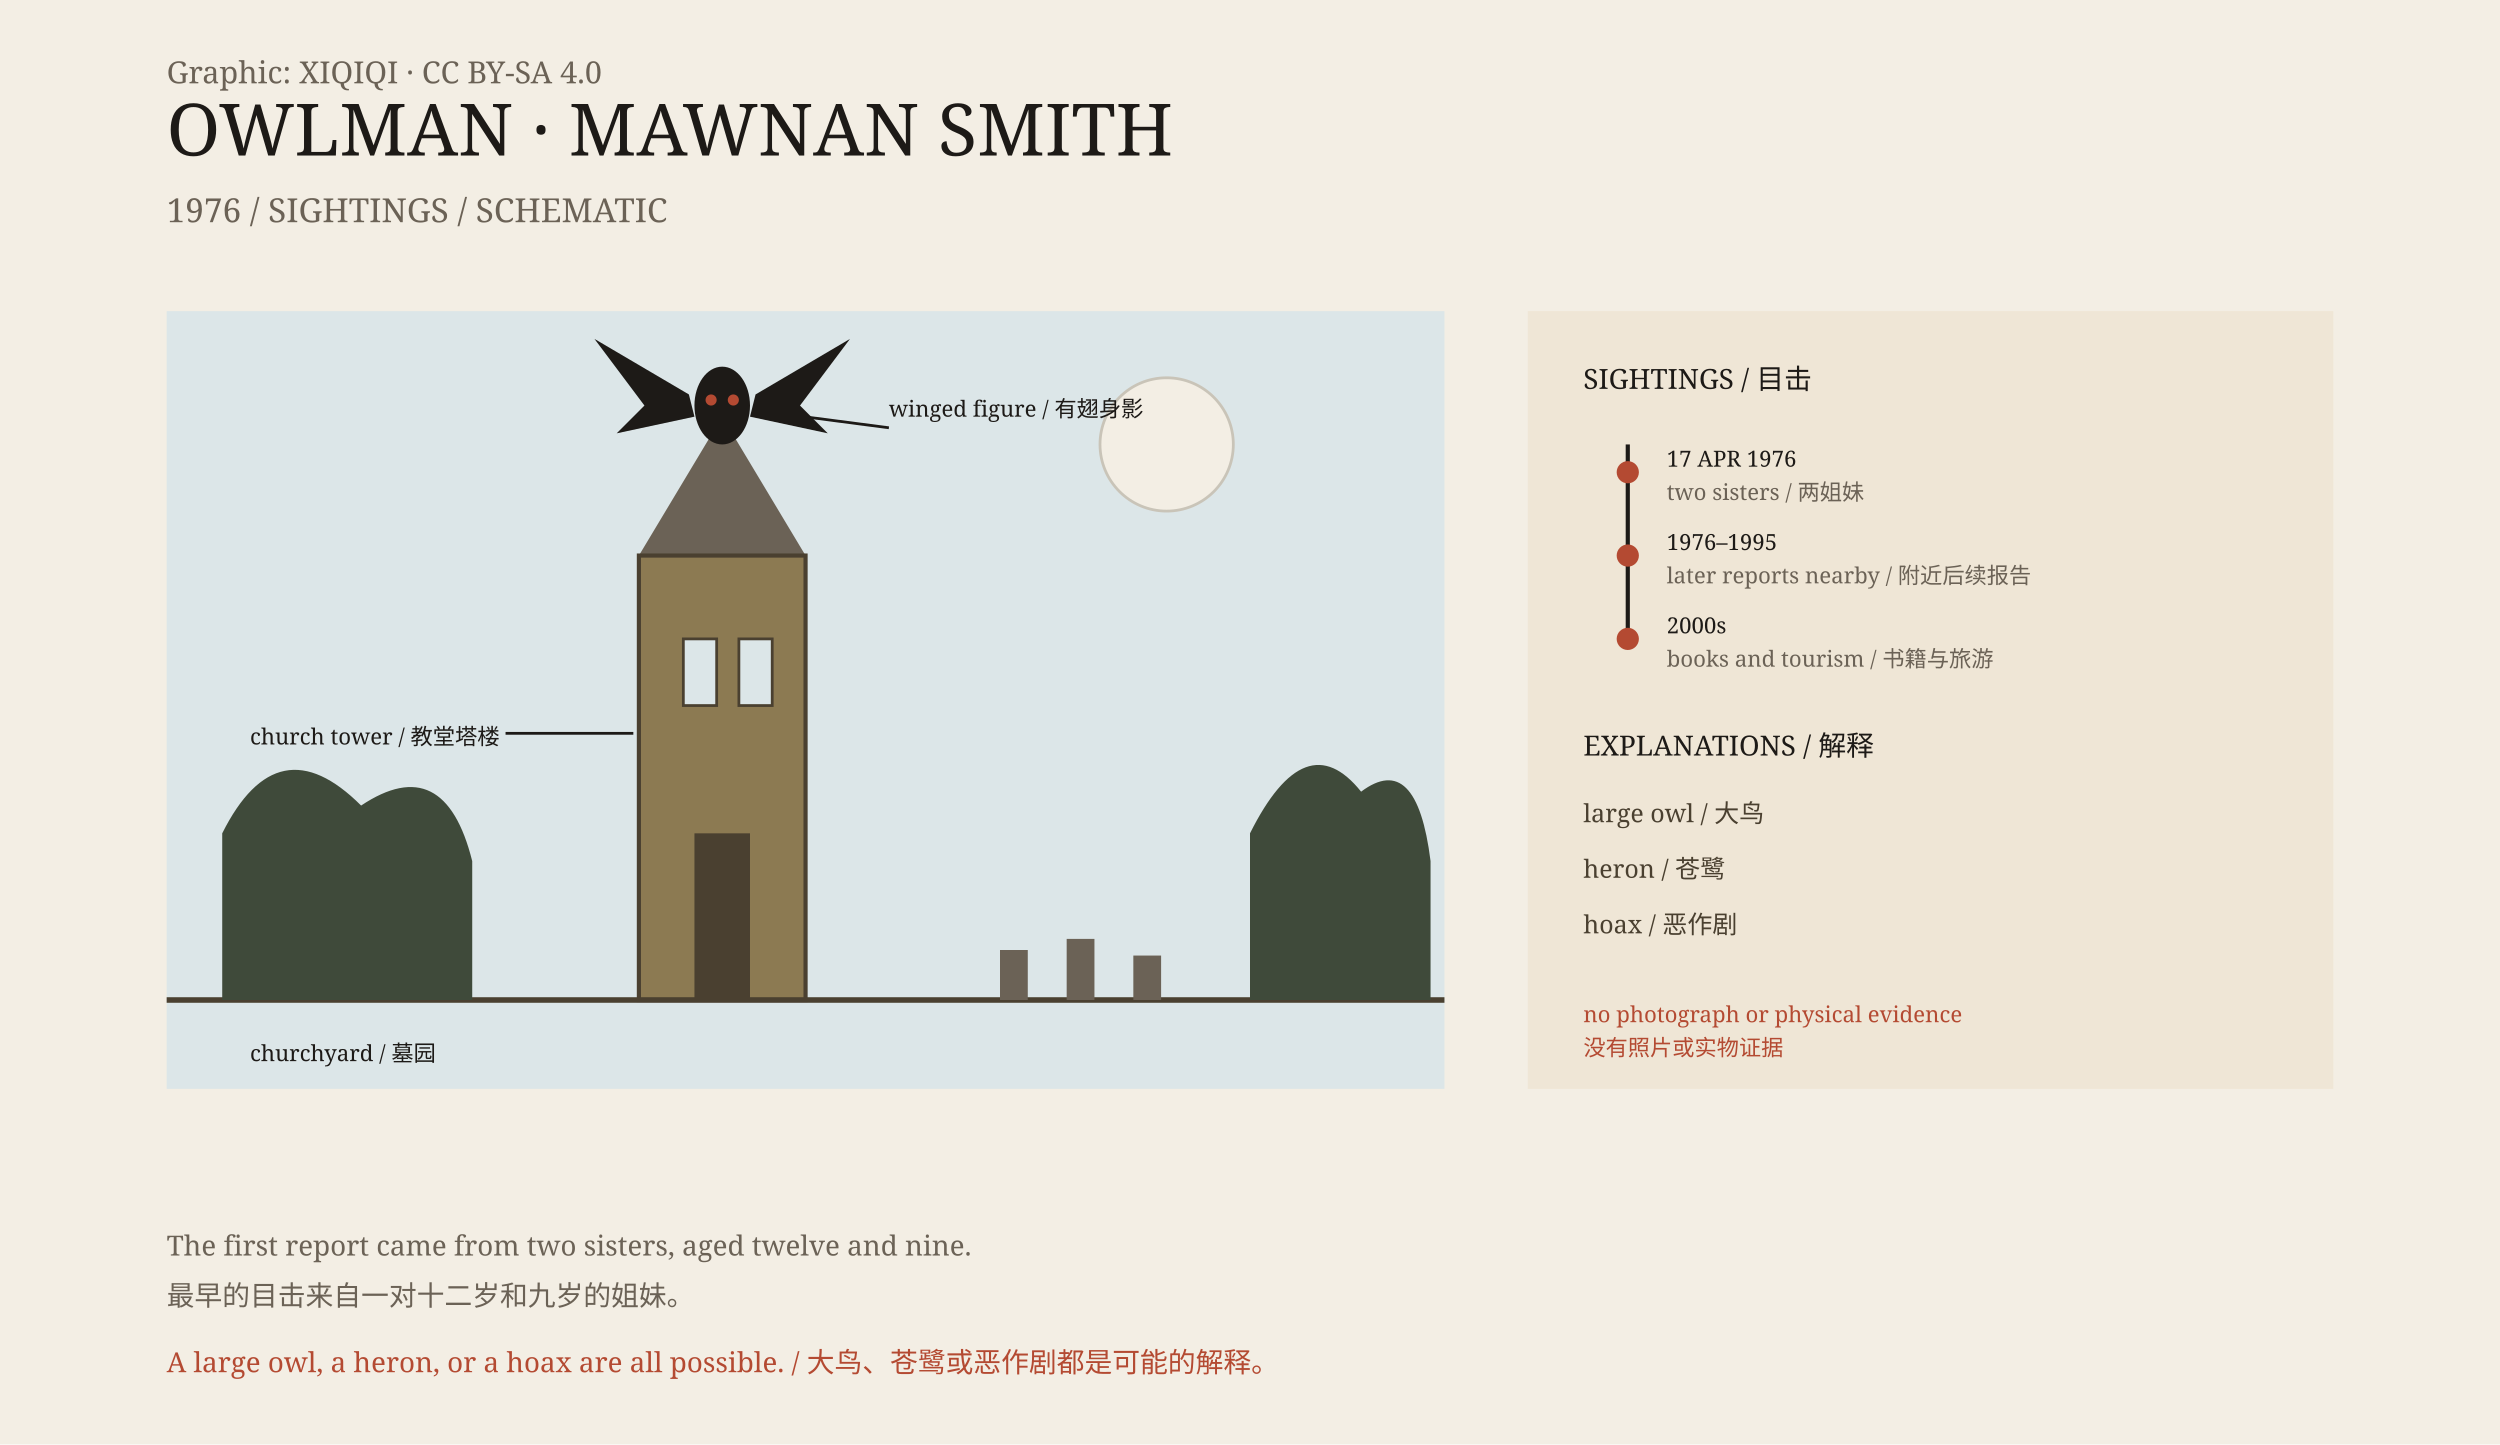
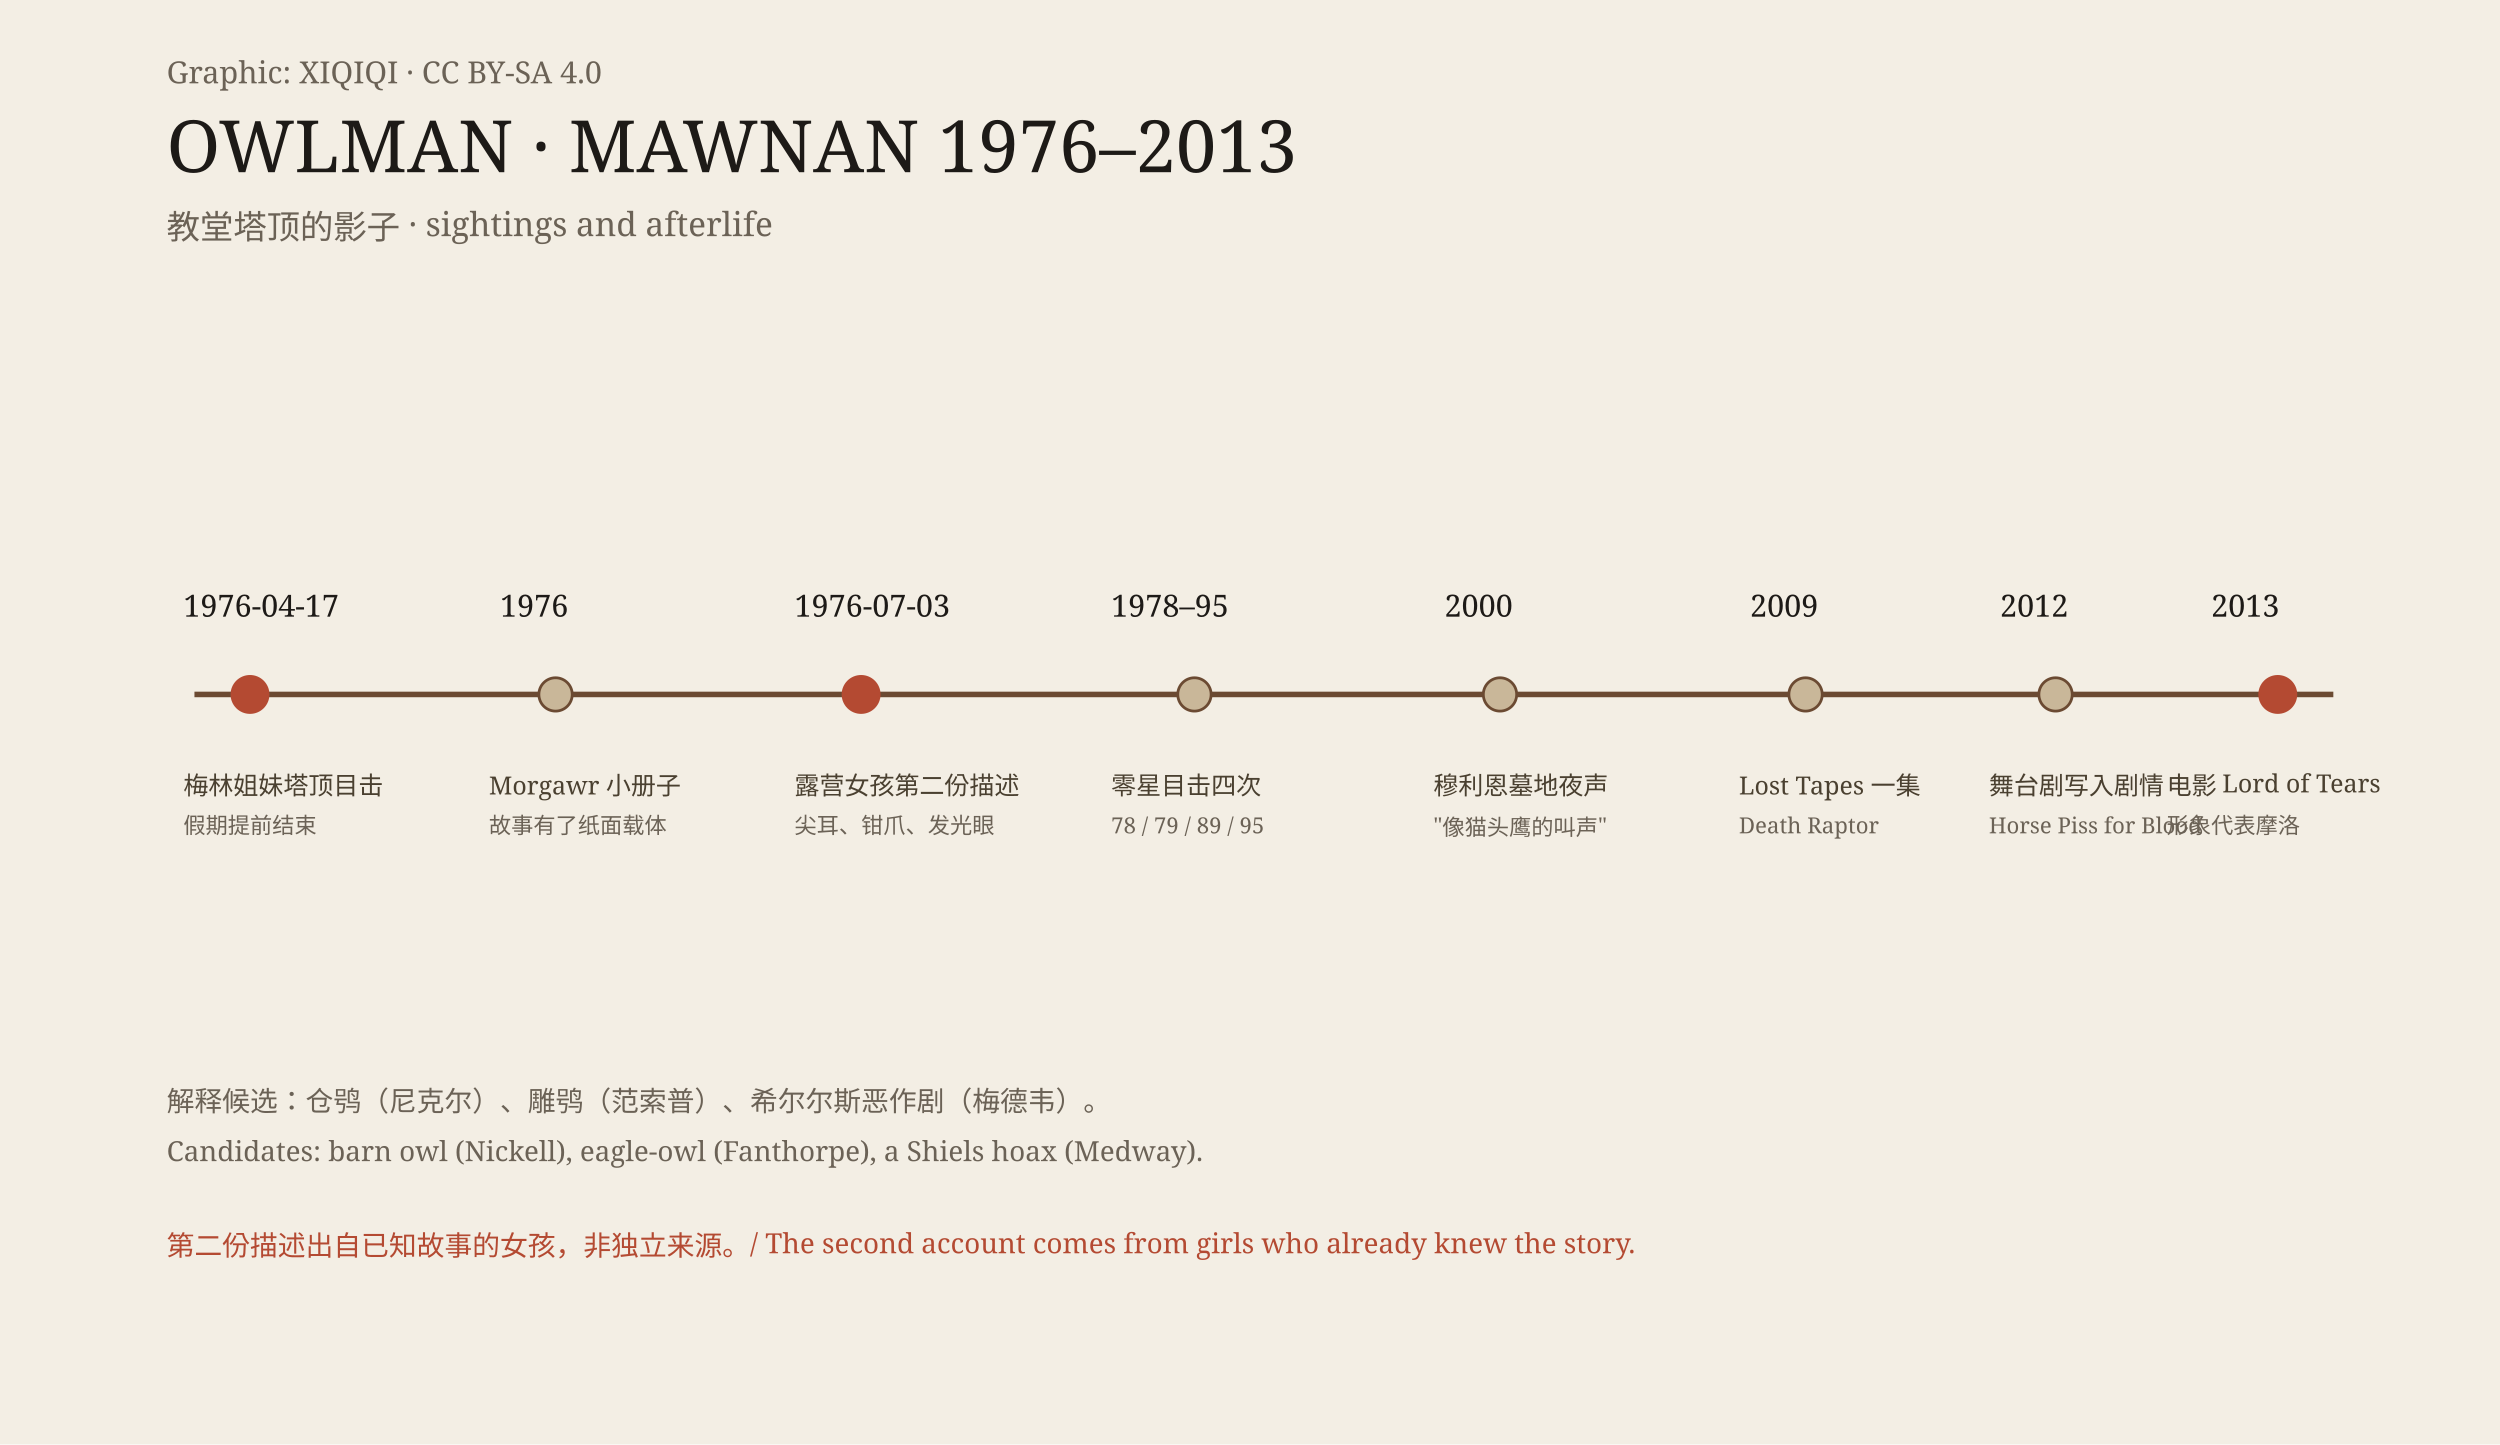
<svg xmlns="http://www.w3.org/2000/svg" viewBox="0 0 900 520" role="img" aria-labelledby="title desc">
  <rect width="900" height="520" fill="#F3EEE4" />
-   <text x="60" y="56" font-family="Georgia, serif" font-size="26" fill="#1D1A17">OWLMAN · MAWNAN SMITH</text>
-   <text x="60" y="80" font-family="Georgia, serif" font-size="12" fill="#6B6256">1976 / SIGHTINGS / SCHEMATIC</text>
-   <g>
-     <rect x="60" y="112" width="460" height="280" fill="#DCE6E8" />
-     <circle cx="420" cy="160" r="24" fill="#F3EEE4" stroke="#C9C4B8" stroke-width="1" />
-     <path d="M230 200 L 260 150 L 290 200 Z" fill="#6B6256" />
-     <rect x="230" y="200" width="60" height="160" fill="#8C7A52" stroke="#4A4030" stroke-width="1.5" />
-     <rect x="250" y="300" width="20" height="60" fill="#4A4030" />
-     <rect x="246" y="230" width="12" height="24" fill="#DCE6E8" stroke="#4A4030" stroke-width="1" />
-     <rect x="266" y="230" width="12" height="24" fill="#DCE6E8" stroke="#4A4030" stroke-width="1" />
-     <path d="M260 150 V 136 M254 142 H 266" stroke="#4A4030" stroke-width="2" />
-     <path d="M60 360 H 520" stroke="#4A4030" stroke-width="2" />
-     <g fill="#6B6256">
-       <rect x="110" y="340" width="10" height="20" />
-       <rect x="132" y="344" width="10" height="16" />
-       <rect x="154" y="338" width="10" height="22" />
-       <rect x="360" y="342" width="10" height="18" />
-       <rect x="384" y="338" width="10" height="22" />
-       <rect x="408" y="344" width="10" height="16" />
-     </g>
-     <g fill="#3F4A3A">
-       <path d="M80 360 L 80 300 Q 100 260 130 290 Q 160 270 170 310 L 170 360 Z" />
-       <path d="M450 360 L 450 300 Q 470 260 490 285 Q 510 270 515 310 L 515 360 Z" />
-     </g>
-     <g fill="#1D1A17">
-       <path d="M248 142 L 214 122 L 232 146 L 222 156 L 250 150 Z" />
-       <path d="M272 142 L 306 122 L 288 146 L 298 156 L 270 150 Z" />
-       <ellipse cx="260" cy="146" rx="10" ry="14" />
-     </g>
-     <g fill="#B44A32">
-       <circle cx="256" cy="144" r="2" />
-       <circle cx="264" cy="144" r="2" />
-     </g>
-     <g font-family="Georgia, serif" font-size="8" fill="#1D1A17">
-       <text x="90" y="268">church tower / 教堂塔楼</text>
-       <text x="320" y="150">winged figure / 有翅身影</text>
-       <text x="90" y="382">churchyard / 墓园</text>
-     </g>
-     <path d="M182 264 L 228 264" stroke="#1D1A17" stroke-width="1" />
-     <path d="M320 154 L 274 148" stroke="#1D1A17" stroke-width="1" />
-   </g>
-   <g>
-     <rect x="550" y="112" width="290" height="280" fill="#EFE6D6" />
-     <text x="570" y="140" font-family="Georgia, serif" font-size="10" fill="#1D1A17">SIGHTINGS / 目击</text>
-     <path d="M586 160 V 230" stroke="#1D1A17" stroke-width="1.5" />
-     <g fill="#B44A32">
-       <circle cx="586" cy="170" r="4" />
-       <circle cx="586" cy="200" r="4" />
-       <circle cx="586" cy="230" r="4" />
-     </g>
-     <g font-family="Georgia, serif">
-       <text x="600" y="168" font-size="8" fill="#1D1A17">17 APR 1976</text>
-       <text x="600" y="180" font-size="8" fill="#6B6256">two sisters / 两姐妹</text>
-       <text x="600" y="198" font-size="8" fill="#1D1A17">1976–1995</text>
-       <text x="600" y="210" font-size="8" fill="#6B6256">later reports nearby / 附近后续报告</text>
-       <text x="600" y="228" font-size="8" fill="#1D1A17">2000s</text>
-       <text x="600" y="240" font-size="8" fill="#6B6256">books and tourism / 书籍与旅游</text>
-     </g>
-     <text x="570" y="272" font-family="Georgia, serif" font-size="10" fill="#1D1A17">EXPLANATIONS / 解释</text>
-     <g font-family="Georgia, serif" font-size="9" fill="#4A4030">
-       <text x="570" y="296">large owl / 大鸟</text>
-       <text x="570" y="316">heron / 苍鹭</text>
-       <text x="570" y="336">hoax / 恶作剧</text>
-     </g>
-     <text x="570" y="368" font-family="Georgia, serif" font-size="8" fill="#B44A32">no photograph or physical evidence</text>
-     <text x="570" y="380" font-family="Georgia, serif" font-size="8" fill="#B44A32">没有照片或实物证据</text>
+   <text x="60" y="30" font-family="Georgia, serif" font-size="11" fill="#6B6256">Graphic: XIQIQI · CC BY-SA 4.0</text>
+   <text x="60" y="62" font-family="Georgia, serif" font-size="26" fill="#1D1A17">OWLMAN · MAWNAN 1976–2013</text>
+   <text x="60" y="86" font-family="Georgia, serif" font-size="12" fill="#6B6256">教堂塔顶的影子 · sightings and afterlife</text>
+   <path d="M70 250 H 840" stroke="#6B4A32" stroke-width="2" />
+   <g font-family="Georgia, serif">
+     <circle cx="90" cy="250" r="7" fill="#B44A32" />
+     <text x="66" y="222" font-size="11" fill="#1D1A17">1976-04-17</text>
+     <text x="66" y="286" font-size="9" fill="#4A4030">梅林姐妹塔顶目击</text>
+     <text x="66" y="300" font-size="8" fill="#6B6256">假期提前结束</text>
+     <circle cx="200" cy="250" r="6" fill="#C9B799" stroke="#6B4A32" />
+     <text x="180" y="222" font-size="11" fill="#1D1A17">1976</text>
+     <text x="176" y="286" font-size="9" fill="#4A4030">Morgawr 小册子</text>
+     <text x="176" y="300" font-size="8" fill="#6B6256">故事有了纸面载体</text>
+     <circle cx="310" cy="250" r="7" fill="#B44A32" />
+     <text x="286" y="222" font-size="11" fill="#1D1A17">1976-07-03</text>
+     <text x="286" y="286" font-size="9" fill="#4A4030">露营女孩第二份描述</text>
+     <text x="286" y="300" font-size="8" fill="#6B6256">尖耳、钳爪、发光眼</text>
+     <circle cx="430" cy="250" r="6" fill="#C9B799" stroke="#6B4A32" />
+     <text x="400" y="222" font-size="11" fill="#1D1A17">1978–95</text>
+     <text x="400" y="286" font-size="9" fill="#4A4030">零星目击四次</text>
+     <text x="400" y="300" font-size="8" fill="#6B6256">78 / 79 / 89 / 95</text>
+     <circle cx="540" cy="250" r="6" fill="#C9B799" stroke="#6B4A32" />
+     <text x="520" y="222" font-size="11" fill="#1D1A17">2000</text>
+     <text x="516" y="286" font-size="9" fill="#4A4030">穆利恩墓地夜声</text>
+     <text x="516" y="300" font-size="8" fill="#6B6256">"像猫头鹰的叫声"</text>
+     <circle cx="650" cy="250" r="6" fill="#C9B799" stroke="#6B4A32" />
+     <text x="630" y="222" font-size="11" fill="#1D1A17">2009</text>
+     <text x="626" y="286" font-size="9" fill="#4A4030">Lost Tapes 一集</text>
+     <text x="626" y="300" font-size="8" fill="#6B6256">Death Raptor</text>
+     <circle cx="740" cy="250" r="6" fill="#C9B799" stroke="#6B4A32" />
+     <text x="720" y="222" font-size="11" fill="#1D1A17">2012</text>
+     <text x="716" y="286" font-size="9" fill="#4A4030">舞台剧写入剧情</text>
+     <text x="716" y="300" font-size="8" fill="#6B6256">Horse Piss for Blood</text>
+     <circle cx="820" cy="250" r="7" fill="#B44A32" />
+     <text x="796" y="222" font-size="11" fill="#1D1A17">2013</text>
+     <text x="780" y="286" font-size="9" fill="#4A4030">电影 Lord of Tears</text>
+     <text x="780" y="300" font-size="8" fill="#6B6256">形象代表摩洛</text>
  </g>
  <g font-family="Georgia, serif" font-size="10" fill="#6B6256">
-     <text x="60" y="452">The first report came from two sisters, aged twelve and nine.</text>
-     <text x="60" y="470">最早的目击来自一对十二岁和九岁的姐妹。</text>
-     <text x="60" y="494" fill="#B44A32">A large owl, a heron, or a hoax are all possible. / 大鸟、苍鹭或恶作剧都是可能的解释。</text>
+     <text x="60" y="400">解释候选：仓鸮（尼克尔）、雕鸮（范索普）、希尔尔斯恶作剧（梅德韦）。</text>
+     <text x="60" y="418">Candidates: barn owl (Nickell), eagle-owl (Fanthorpe), a Shiels hoax (Medway).</text>
+     <text x="60" y="452" fill="#B44A32">第二份描述出自已知故事的女孩，非独立来源。/ The second account comes from girls who already knew the story.</text>
  </g>
-   <text x="60" y="30" font-family="Georgia, serif" font-size="11" fill="#6B6256">Graphic: XIQIQI · CC BY-SA 4.0</text>
</svg>
